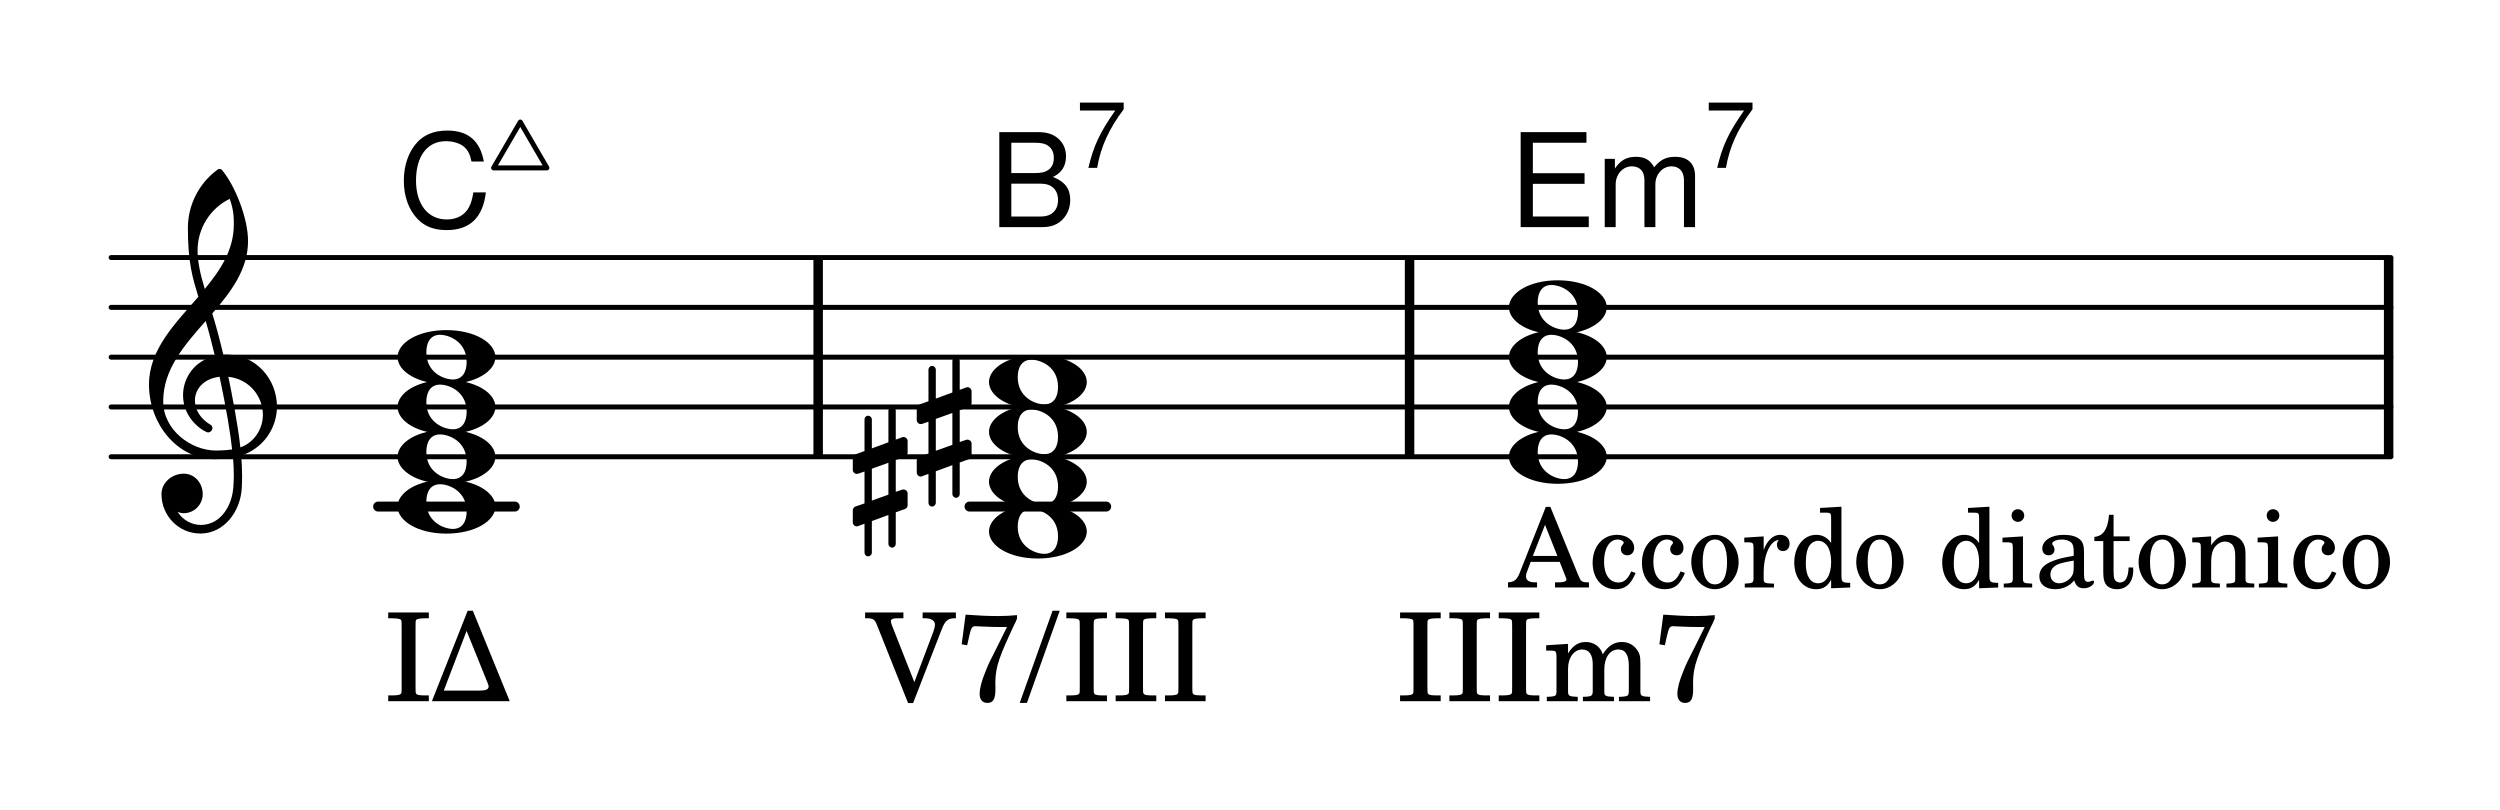
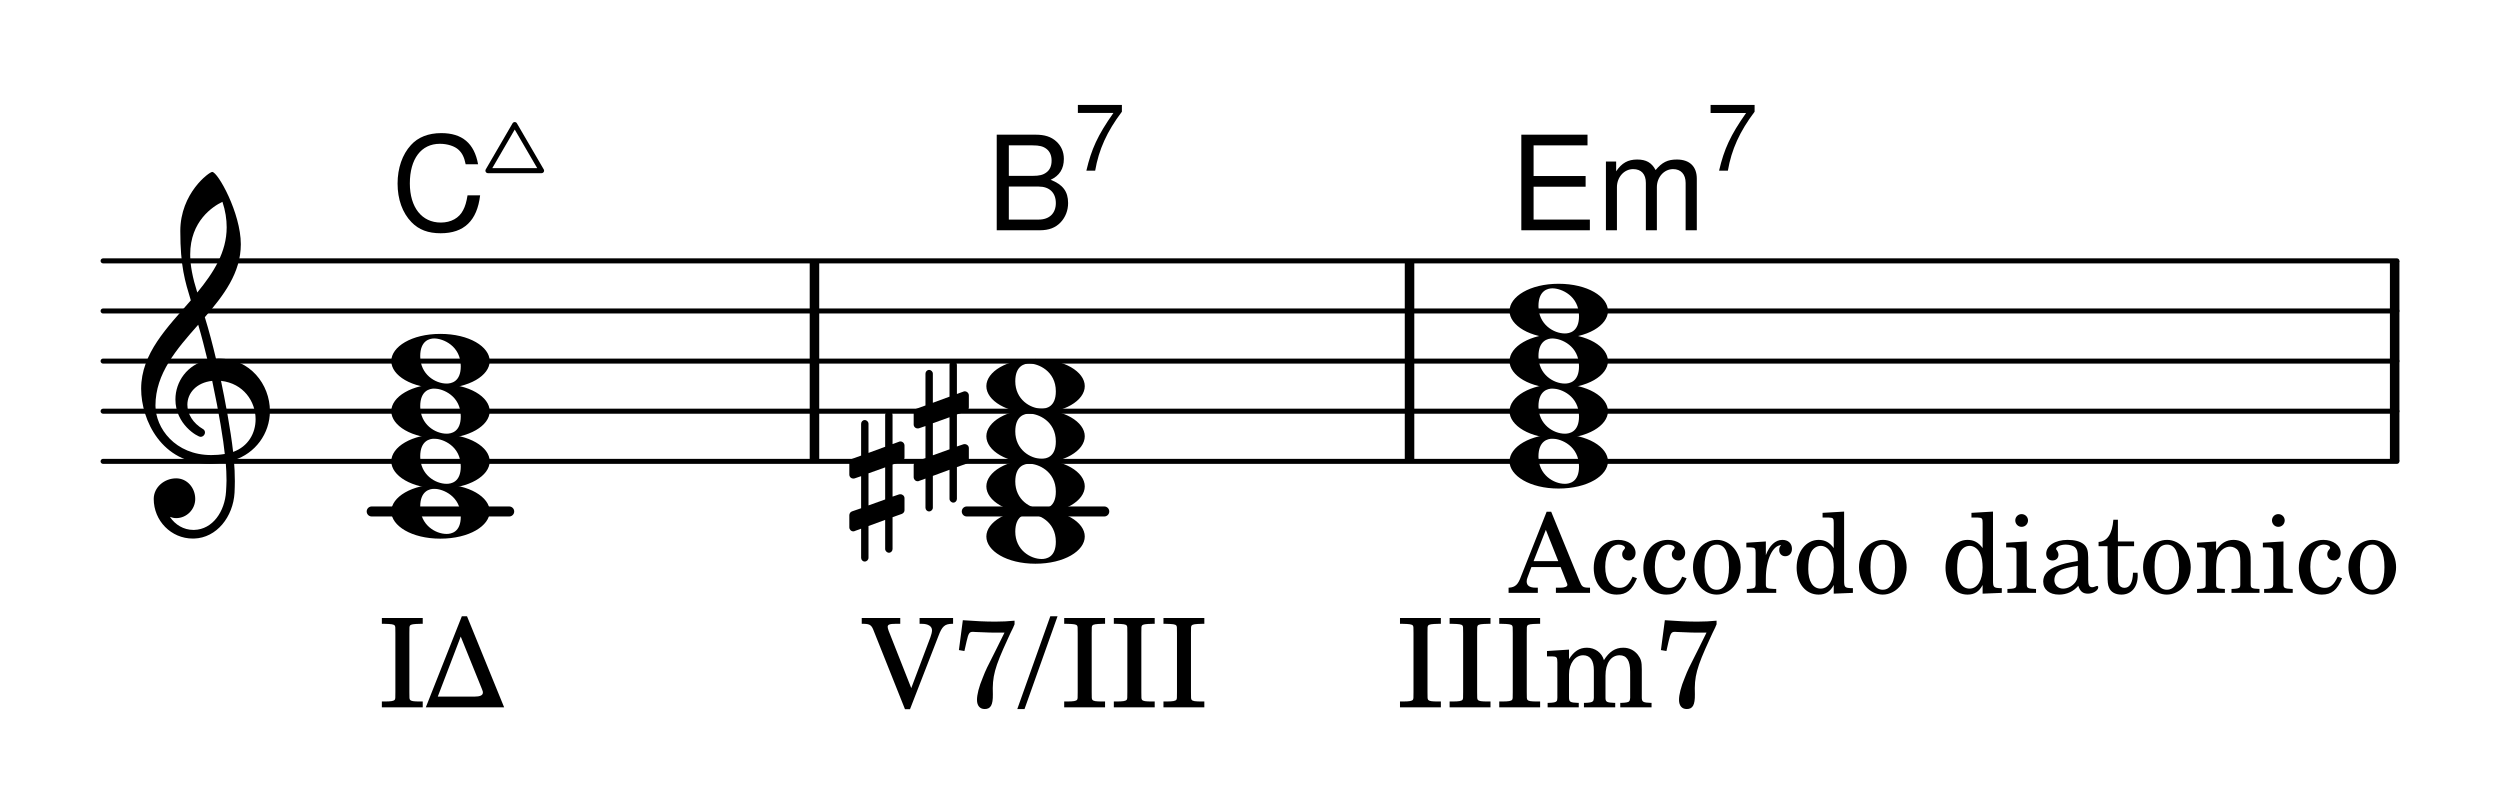
- <svg xmlns="http://www.w3.org/2000/svg" xmlns:xlink="http://www.w3.org/1999/xlink" width="250pt" height="81pt" viewBox="0 0 250 81">
+ <svg xmlns="http://www.w3.org/2000/svg" xmlns:xlink="http://www.w3.org/1999/xlink" width="248.461pt" height="80pt" viewBox="0 0 248.461 80">
  <defs>
    <g>
      <g id="glyph-0-0">
        <path d="M 8.625 -6.562 C 8.25 -8.641 7.047 -9.656 4.969 -9.656 C 3.688 -9.656 2.656 -9.25 1.953 -8.469 C 1.094 -7.531 0.625 -6.172 0.625 -4.641 C 0.625 -3.078 1.109 -1.734 2 -0.812 C 2.734 -0.047 3.672 0.297 4.906 0.297 C 7.234 0.297 8.531 -0.953 8.828 -3.469 L 7.578 -3.469 C 7.469 -2.812 7.344 -2.375 7.141 -2 C 6.75 -1.219 5.938 -0.766 4.922 -0.766 C 3.031 -0.766 1.844 -2.281 1.844 -4.656 C 1.844 -7.094 2.969 -8.594 4.828 -8.594 C 5.594 -8.594 6.312 -8.359 6.703 -7.984 C 7.047 -7.656 7.25 -7.266 7.391 -6.562 Z M 8.625 -6.562 " />
      </g>
      <g id="glyph-0-1">
        <path d="M 1.031 0 L 5.312 0 C 6.219 0 6.875 -0.25 7.391 -0.797 C 7.859 -1.297 8.125 -1.969 8.125 -2.703 C 8.125 -3.859 7.594 -4.547 6.391 -5.016 C 7.266 -5.422 7.703 -6.109 7.703 -7.094 C 7.703 -7.797 7.438 -8.391 6.953 -8.828 C 6.438 -9.297 5.797 -9.5 4.891 -9.5 L 1.031 -9.5 Z M 2.234 -5.406 L 2.234 -8.438 L 4.594 -8.438 C 5.266 -8.438 5.641 -8.344 5.969 -8.094 C 6.312 -7.828 6.484 -7.438 6.484 -6.922 C 6.484 -6.391 6.312 -6 5.969 -5.75 C 5.641 -5.5 5.266 -5.406 4.594 -5.406 Z M 2.234 -1.062 L 2.234 -4.344 L 5.203 -4.344 C 6.266 -4.344 6.906 -3.734 6.906 -2.703 C 6.906 -1.688 6.266 -1.062 5.203 -1.062 Z M 2.234 -1.062 " />
      </g>
      <g id="glyph-0-2">
        <path d="M 2.391 -4.328 L 7.562 -4.328 L 7.562 -5.391 L 2.391 -5.391 L 2.391 -8.438 L 7.75 -8.438 L 7.75 -9.5 L 1.172 -9.5 L 1.172 0 L 7.984 0 L 7.984 -1.062 L 2.391 -1.062 Z M 2.391 -4.328 " />
      </g>
      <g id="glyph-0-3">
        <path d="M 0.906 -6.828 L 0.906 0 L 2 0 L 2 -4.281 C 2 -5.281 2.719 -6.078 3.609 -6.078 C 4.422 -6.078 4.875 -5.578 4.875 -4.703 L 4.875 0 L 5.969 0 L 5.969 -4.281 C 5.969 -5.281 6.688 -6.078 7.578 -6.078 C 8.359 -6.078 8.828 -5.562 8.828 -4.703 L 8.828 0 L 9.938 0 L 9.938 -5.125 C 9.938 -6.344 9.219 -7.031 7.953 -7.031 C 7.031 -7.031 6.484 -6.75 5.844 -5.984 C 5.453 -6.719 4.906 -7.031 4.016 -7.031 C 3.094 -7.031 2.484 -6.688 1.922 -5.859 L 1.922 -6.828 Z M 0.906 -6.828 " />
      </g>
      <g id="glyph-1-0">
-         <path d="M 4.25 -2.234 C 5.141 -2.234 6.906 -1.547 6.906 0.484 C 6.906 1.547 6.438 2.234 5.531 2.234 C 4.641 2.234 2.875 1.547 2.875 -0.484 C 2.875 -1.547 3.344 -2.234 4.25 -2.234 Z M 4.875 -2.703 C 2.016 -2.703 0 -1.422 0 0 C 0 1.422 2.016 2.703 4.875 2.703 C 7.75 2.703 9.781 1.422 9.781 0 C 9.781 -1.422 7.75 -2.703 4.875 -2.703 Z M 4.875 -2.703 " />
+         <path d="M 6.906 0.516 C 6.906 2.078 5.938 2.234 5.5 2.234 C 4.375 2.234 2.875 1.328 2.875 -0.484 C 2.875 -2.047 3.812 -2.25 4.266 -2.25 C 5.141 -2.25 6.906 -1.516 6.906 0.516 Z M 4.875 -2.703 C 2.016 -2.703 0 -1.422 0 0 C 0 1.422 2.016 2.703 4.875 2.703 C 7.75 2.703 9.781 1.422 9.781 0 C 9.781 -1.422 7.75 -2.703 4.875 -2.703 Z M 4.875 -2.703 " />
      </g>
      <g id="glyph-1-1">
-         <path d="M 5.297 12.656 L 5.312 11.797 L 5.234 11.797 C 4.266 11.797 3.422 11.281 2.906 10.5 C 3.109 10.578 3.312 10.625 3.531 10.625 C 4.562 10.625 5.422 9.766 5.422 8.719 C 5.422 7.609 4.609 6.672 3.531 6.672 C 2.344 6.672 1.297 7.562 1.297 8.719 C 1.297 10.891 3.031 12.656 5.172 12.656 Z M 9.188 4.047 C 8.938 1.812 8.359 -1.234 7.984 -3.016 C 10.125 -2.781 11.438 -1.016 11.438 0.781 C 11.438 2.25 10.531 3.562 9.188 4.047 Z M 1.469 -0.562 C 1.469 -3.75 3.578 -6.172 5.719 -8.594 C 6.062 -7.438 6.359 -6.25 6.641 -5.094 C 4.609 -4.641 3.453 -2.922 3.453 -1.172 C 3.453 1.312 5.656 2.547 5.953 2.547 C 6.203 2.547 6.391 2.328 6.391 2.109 C 6.391 2.016 6.359 1.906 6.25 1.812 C 5.141 1.172 4.641 0.234 4.641 -0.641 C 4.641 -1.797 5.531 -2.844 7.109 -3.016 C 7.797 0.203 8.234 2.969 8.359 4.25 C 7.672 4.359 6.75 4.359 6.734 4.359 C 4.281 4.359 1.469 2.328 1.469 -0.562 Z M 4.984 -11.016 C 2.656 -8.328 0.047 -5.75 0.047 -2.234 C 0.047 1.641 2.828 5.219 6.672 5.219 C 7.562 5.219 8.344 5.078 8.453 5.062 C 8.5 5.672 8.531 6.281 8.531 6.891 C 8.531 7.25 8.5 7.625 8.484 7.984 C 8.359 9.953 7.172 11.75 5.312 11.797 L 5.297 12.656 C 7.562 12.594 9.188 10.484 9.328 8.109 C 9.344 7.734 9.359 7.328 9.359 6.953 C 9.359 6.25 9.328 5.562 9.266 4.859 C 11.375 4.188 12.844 2.219 12.844 -0.047 C 12.844 -2.688 10.844 -5.234 7.75 -5.234 C 7.625 -5.234 7.531 -5.219 7.484 -5.219 C 7.156 -6.594 6.797 -7.984 6.375 -9.344 C 8.25 -11.516 9.953 -13.75 9.953 -16.594 C 9.953 -18.844 8.672 -22.141 7.312 -23.734 C 7.188 -23.828 7.031 -23.828 6.906 -23.734 C 5.047 -22.375 3.938 -20.203 3.938 -17.906 C 3.938 -14.406 4.406 -12.922 4.984 -11.016 Z M 8.531 -18.25 C 8.531 -15.734 7.219 -13.719 5.625 -11.797 C 5.141 -13.375 4.906 -14.625 4.906 -15.656 C 4.906 -17.844 6.156 -19.859 8.125 -20.812 C 8.547 -19.562 8.531 -18.922 8.531 -18.25 Z M 8.531 -18.25 " />
+         <path d="M 5.297 12.656 L 5.312 11.797 L 5.234 11.797 C 4.266 11.797 3.422 11.281 2.906 10.5 C 3.109 10.578 3.312 10.625 3.531 10.625 C 4.562 10.625 5.422 9.766 5.422 8.719 C 5.422 7.609 4.609 6.672 3.531 6.672 C 2.344 6.672 1.297 7.562 1.297 8.719 C 1.297 10.891 3.031 12.656 5.172 12.656 Z M 7.984 -3.016 C 10.219 -2.766 11.422 -0.969 11.422 0.797 C 11.422 2.172 10.703 3.5 9.188 4.047 C 8.938 1.812 8.359 -1.234 7.984 -3.016 Z M 1.469 -0.562 C 1.469 -3.75 3.578 -6.172 5.719 -8.594 C 6.062 -7.438 6.359 -6.25 6.641 -5.094 C 4.609 -4.641 3.453 -2.922 3.453 -1.172 C 3.453 1.312 5.656 2.547 5.953 2.547 C 6.203 2.547 6.391 2.328 6.391 2.109 C 6.391 2.016 6.359 1.906 6.25 1.812 C 5.141 1.172 4.641 0.234 4.641 -0.641 C 4.641 -1.797 5.531 -2.844 7.109 -3.016 C 7.797 0.203 8.234 2.969 8.359 4.25 C 7.891 4.328 7.438 4.359 7.016 4.359 C 3.422 4.359 1.469 1.672 1.469 -0.562 Z M 7.109 -23.781 C 6.812 -23.781 3.938 -21.672 3.938 -17.906 C 3.938 -14.406 4.406 -12.922 4.984 -11.016 C 2.656 -8.328 0.047 -5.75 0.047 -2.234 C 0.047 0.891 2.094 5.219 6.859 5.219 C 7.344 5.219 7.891 5.156 8.453 5.062 C 8.5 5.672 8.531 6.281 8.531 6.891 C 8.531 7.25 8.5 7.625 8.484 7.984 C 8.359 9.953 7.172 11.75 5.312 11.797 L 5.297 12.656 C 7.562 12.594 9.188 10.484 9.328 8.109 C 9.344 7.734 9.359 7.328 9.359 6.953 C 9.359 6.25 9.328 5.562 9.266 4.859 C 11.375 4.203 12.844 2.234 12.844 -0.016 C 12.844 -2.672 10.859 -5.234 7.766 -5.234 C 7.688 -5.234 7.594 -5.219 7.484 -5.219 C 7.156 -6.594 6.797 -7.984 6.375 -9.344 C 8.25 -11.516 9.953 -13.75 9.953 -16.594 C 9.953 -19.688 7.672 -23.781 7.109 -23.781 Z M 4.922 -15.578 C 4.922 -18.891 7.156 -20.344 8.125 -20.812 C 8.422 -19.922 8.547 -19.078 8.547 -18.281 C 8.547 -15.812 7.25 -13.781 5.625 -11.797 C 5.156 -13.281 4.922 -14.484 4.922 -15.578 Z M 4.922 -15.578 " />
      </g>
      <g id="glyph-1-2">
        <path d="M 0 -2.375 L 0 -1.172 C 0 -0.953 0.172 -0.781 0.391 -0.781 C 0.438 -0.781 0.5 -0.781 0.531 -0.797 L 1.172 -1.016 L 1.172 2.172 L 0.266 2.484 C 0.094 2.547 0 2.703 0 2.875 L 0 4.062 C 0 4.281 0.172 4.469 0.391 4.469 C 0.438 4.469 0.5 4.469 0.531 4.438 L 1.172 4.203 L 1.172 7.094 C 1.172 7.297 1.328 7.469 1.531 7.469 C 1.734 7.469 1.906 7.297 1.906 7.094 L 1.906 3.938 L 3.562 3.328 L 3.562 6.219 C 3.562 6.422 3.75 6.594 3.938 6.594 C 4.141 6.594 4.297 6.422 4.297 6.219 L 4.297 3.062 L 5.219 2.734 C 5.375 2.672 5.484 2.531 5.484 2.375 L 5.484 1.172 C 5.484 0.953 5.297 0.781 5.078 0.781 C 5.047 0.781 4.984 0.781 4.938 0.797 L 4.297 1.016 L 4.297 -2.172 L 5.219 -2.484 C 5.375 -2.547 5.484 -2.703 5.484 -2.875 L 5.484 -4.062 C 5.484 -4.281 5.297 -4.469 5.078 -4.469 C 5.047 -4.469 4.984 -4.469 4.938 -4.438 L 4.297 -4.203 L 4.297 -7.094 C 4.297 -7.297 4.141 -7.469 3.938 -7.469 C 3.75 -7.469 3.562 -7.297 3.562 -7.094 L 3.562 -3.938 L 1.906 -3.328 L 1.906 -6.219 C 1.906 -6.422 1.734 -6.594 1.531 -6.594 C 1.328 -6.594 1.172 -6.422 1.172 -6.219 L 1.172 -3.062 L 0.266 -2.734 C 0.094 -2.672 0 -2.531 0 -2.375 Z M 3.562 -1.891 L 3.562 1.297 L 1.906 1.891 L 1.906 -1.297 Z M 3.562 -1.891 " />
      </g>
      <g id="glyph-2-0">
        <path d="M -0.094 0 L 7.688 0 L 4 -9.047 L 3.484 -9.047 Z M 1.094 -1.062 L 3.375 -7.031 L 5.484 -1.812 C 5.578 -1.594 5.578 -1.531 5.578 -1.469 C 5.578 -1.188 5.297 -1.062 4.719 -1.062 Z M 1.094 -1.062 " />
      </g>
      <g id="glyph-2-1">
        <path d="M 0.469 -8.297 L 0.719 -8.297 C 1.422 -8.281 1.641 -8.25 1.75 -8.125 C 1.812 -8.016 1.812 -7.984 1.812 -7.359 L 1.812 -1.516 C 1.812 -0.891 1.812 -0.859 1.75 -0.75 C 1.641 -0.625 1.422 -0.578 0.719 -0.578 L 0.469 -0.578 L 0.469 0 L 4.531 0 L 4.531 -0.578 L 4.297 -0.578 C 3.609 -0.578 3.375 -0.609 3.266 -0.75 C 3.203 -0.859 3.203 -0.891 3.203 -1.516 L 3.203 -7.359 C 3.203 -8 3.203 -8.016 3.266 -8.125 C 3.375 -8.25 3.594 -8.281 4.297 -8.297 L 4.531 -8.297 L 4.531 -8.875 L 0.469 -8.875 Z M 0.469 -8.297 " />
      </g>
      <g id="glyph-2-2">
        <path d="M 4.828 -1.906 L 2.578 -7.609 C 2.516 -7.766 2.484 -7.938 2.484 -8 C 2.484 -8.219 2.688 -8.297 3.25 -8.297 L 3.734 -8.297 L 3.734 -8.875 L -0.094 -8.875 L -0.094 -8.297 L 0.141 -8.297 C 0.719 -8.281 0.891 -8.156 1.094 -7.609 L 4.203 0.188 L 4.703 0.188 L 7.531 -7.094 C 7.891 -8.047 8.156 -8.281 8.859 -8.297 L 8.984 -8.297 L 8.984 -8.875 L 5.656 -8.875 L 5.656 -8.297 L 5.891 -8.297 C 6.516 -8.297 6.891 -8.047 6.891 -7.656 C 6.891 -7.484 6.828 -7.219 6.734 -6.969 Z M 4.828 -1.906 " />
      </g>
      <g id="glyph-2-3">
        <path d="M 0.719 -5.688 L 1.266 -5.594 L 1.484 -6.562 C 1.672 -7.375 1.766 -7.5 2.109 -7.5 C 2.172 -7.5 2.281 -7.5 2.391 -7.484 C 3.891 -7.422 3.891 -7.422 4.469 -7.422 C 4.625 -7.422 4.906 -7.422 5.25 -7.422 L 4.422 -5.75 C 3.5 -3.938 3.391 -3.719 3.094 -2.953 C 2.703 -2.031 2.516 -1.25 2.516 -0.734 C 2.516 -0.172 2.797 0.172 3.281 0.172 C 3.875 0.172 4.109 -0.219 4.094 -1.297 C 4.031 -3.062 4.25 -3.922 5.578 -6.797 C 5.75 -7.188 5.938 -7.578 6.125 -7.953 C 6.141 -7.984 6.172 -8.094 6.25 -8.25 L 6.25 -8.609 C 5.516 -8.547 5.109 -8.516 4.359 -8.516 C 3.281 -8.516 2.438 -8.562 1.109 -8.656 Z M 0.719 -5.688 " />
      </g>
      <g id="glyph-2-4">
        <path d="M 3 -9.047 L -0.281 0.172 L 0.438 0.172 L 3.719 -9.047 Z M 3 -9.047 " />
      </g>
      <g id="glyph-2-5">
        <path d="M 2.469 -5.734 L 0.281 -5.594 L 0.281 -5.062 L 0.781 -5.062 C 1.25 -5.047 1.312 -4.984 1.312 -4.453 L 1.312 -0.938 C 1.297 -0.75 1.297 -0.672 1.234 -0.609 C 1.156 -0.5 0.922 -0.453 0.391 -0.438 L 0.344 -0.438 L 0.344 0 L 3.438 0 L 3.438 -0.438 L 3.391 -0.438 C 2.578 -0.469 2.469 -0.531 2.469 -0.984 L 2.469 -3.266 C 2.469 -4.359 3.078 -5.172 3.875 -5.172 C 4.578 -5.172 4.938 -4.656 4.938 -3.672 L 4.938 -0.922 C 4.922 -0.766 4.906 -0.672 4.844 -0.609 C 4.766 -0.5 4.531 -0.453 4 -0.438 L 3.953 -0.438 L 3.953 0 L 7.062 0 L 7.062 -0.438 L 7.016 -0.438 C 6.203 -0.469 6.094 -0.531 6.094 -0.969 L 6.094 -3.141 C 6.094 -4.375 6.641 -5.172 7.5 -5.172 C 8.203 -5.172 8.547 -4.641 8.547 -3.531 L 8.547 -0.938 C 8.531 -0.766 8.516 -0.672 8.453 -0.609 C 8.391 -0.5 8.141 -0.453 7.609 -0.438 L 7.562 -0.438 L 7.562 0 L 10.672 0 L 10.672 -0.438 L 10.625 -0.438 C 9.812 -0.469 9.703 -0.531 9.703 -0.984 L 9.703 -3.781 C 9.703 -4.531 9.625 -4.797 9.312 -5.219 C 8.953 -5.672 8.453 -5.922 7.859 -5.922 C 7.062 -5.922 6.469 -5.531 5.938 -4.688 C 5.734 -5.422 5.062 -5.922 4.25 -5.922 C 3.5 -5.922 2.953 -5.562 2.469 -4.781 Z M 2.469 -5.734 " />
      </g>
      <g id="glyph-3-0">
        <path d="M 4.797 -6.531 L 0.422 -6.531 L 0.422 -5.734 L 3.953 -5.734 C 2.391 -3.516 1.766 -2.141 1.266 0 L 2.141 0 C 2.5 -2.094 3.312 -3.891 4.797 -5.859 Z M 4.797 -6.531 " />
      </g>
      <g id="glyph-4-0">
        <path d="M 4.141 -8.062 L 3.688 -8.062 L 1.156 -1.672 C 0.859 -0.828 0.578 -0.562 -0.047 -0.516 L -0.094 -0.516 L -0.094 0 L 2.812 0 L 2.812 -0.516 L 2.594 -0.516 C 2 -0.516 1.703 -0.719 1.703 -1.141 C 1.703 -1.281 1.734 -1.406 1.812 -1.594 L 2.172 -2.562 L 5.078 -2.562 L 5.656 -1.094 C 5.734 -0.922 5.75 -0.859 5.75 -0.797 C 5.75 -0.625 5.484 -0.516 5.078 -0.516 L 4.609 -0.516 L 4.609 0 L 8 0 L 8 -0.516 L 7.859 -0.516 C 7.281 -0.531 7.188 -0.594 6.938 -1.219 Z M 3.609 -6.266 L 4.844 -3.156 L 2.391 -3.156 Z M 3.609 -6.266 " />
      </g>
      <g id="glyph-4-1">
        <path d="M 4.234 -1.609 C 3.891 -0.828 3.516 -0.5 2.953 -0.5 C 2.062 -0.5 1.516 -1.297 1.516 -2.578 C 1.516 -3.922 2.062 -4.797 2.875 -4.797 C 3.203 -4.797 3.484 -4.641 3.484 -4.469 C 3.484 -4.438 3.469 -4.406 3.422 -4.344 C 3.234 -4.125 3.203 -4.016 3.203 -3.828 C 3.203 -3.469 3.469 -3.219 3.859 -3.219 C 4.25 -3.219 4.531 -3.531 4.531 -3.969 C 4.531 -4.703 3.797 -5.266 2.812 -5.266 C 1.391 -5.266 0.375 -4.109 0.375 -2.469 C 0.375 -0.906 1.297 0.172 2.656 0.172 C 3.641 0.172 4.188 -0.281 4.672 -1.453 Z M 4.234 -1.609 " />
      </g>
      <g id="glyph-4-2">
        <path d="M 2.766 -5.266 C 1.406 -5.266 0.375 -4.078 0.375 -2.547 C 0.375 -1.047 1.422 0.172 2.734 0.172 C 4.047 0.172 5.109 -1.047 5.109 -2.547 C 5.109 -4.047 4.047 -5.266 2.766 -5.266 Z M 2.766 -4.797 C 3.531 -4.797 3.953 -4 3.953 -2.547 C 3.953 -1.094 3.531 -0.312 2.734 -0.312 C 1.953 -0.312 1.516 -1.094 1.516 -2.547 C 1.516 -4.031 1.938 -4.797 2.766 -4.797 Z M 2.766 -4.797 " />
      </g>
      <g id="glyph-4-3">
        <path d="M 2.172 -5.109 L 0.234 -4.984 L 0.234 -4.516 L 0.672 -4.516 C 1.094 -4.5 1.156 -4.438 1.156 -3.969 L 1.156 -0.828 C 1.141 -0.672 1.125 -0.609 1.078 -0.547 C 1 -0.453 0.781 -0.406 0.312 -0.391 L 0.281 -0.391 L 0.281 0 L 3.203 0 L 3.203 -0.391 L 3 -0.391 C 2.266 -0.422 2.172 -0.469 2.172 -0.859 L 2.172 -1.453 C 2.172 -3.297 2.844 -4.703 3.688 -4.75 C 3.531 -4.562 3.5 -4.453 3.5 -4.25 C 3.5 -3.906 3.75 -3.641 4.094 -3.641 C 4.5 -3.641 4.766 -3.938 4.766 -4.375 C 4.766 -4.922 4.391 -5.266 3.812 -5.266 C 3.125 -5.266 2.531 -4.719 2.172 -3.75 Z M 2.172 -5.109 " />
      </g>
      <g id="glyph-4-4">
        <path d="M 4.156 0.078 L 6.062 0 L 6.062 -0.469 L 5.875 -0.469 C 5.25 -0.5 5.188 -0.562 5.188 -1.266 L 5.188 -8.078 L 3.047 -7.953 L 3.047 -7.484 L 3.688 -7.484 C 4.109 -7.469 4.156 -7.406 4.156 -6.938 L 4.156 -4.453 C 3.75 -5.016 3.281 -5.266 2.656 -5.266 C 1.406 -5.266 0.469 -4.078 0.469 -2.5 C 0.469 -0.938 1.375 0.172 2.656 0.172 C 3.344 0.172 3.812 -0.125 4.156 -0.781 Z M 2.875 -4.672 C 3.312 -4.672 3.75 -4.344 3.938 -3.844 C 4.078 -3.516 4.156 -3.062 4.156 -2.531 C 4.156 -1.25 3.641 -0.422 2.859 -0.422 C 2.078 -0.422 1.625 -1.156 1.625 -2.359 C 1.625 -3.016 1.688 -3.516 1.828 -3.875 C 2.016 -4.375 2.422 -4.672 2.875 -4.672 Z M 2.875 -4.672 " />
      </g>
      <g id="glyph-4-5">
</g>
      <g id="glyph-4-6">
        <path d="M 2.25 -5.109 L 0.203 -4.984 L 0.203 -4.516 L 0.75 -4.516 C 1.172 -4.5 1.234 -4.438 1.234 -3.969 L 1.234 -0.828 C 1.219 -0.672 1.203 -0.609 1.156 -0.547 C 1.078 -0.453 0.875 -0.406 0.406 -0.391 L 0.328 -0.391 L 0.328 0 L 3.172 0 L 3.172 -0.391 L 3.094 -0.391 C 2.359 -0.422 2.25 -0.469 2.25 -0.859 Z M 1.734 -7.828 C 1.391 -7.828 1.109 -7.547 1.109 -7.203 C 1.109 -6.844 1.391 -6.562 1.734 -6.562 C 2.094 -6.562 2.375 -6.844 2.375 -7.203 C 2.375 -7.547 2.094 -7.828 1.734 -7.828 Z M 1.734 -7.828 " />
      </g>
      <g id="glyph-4-7">
        <path d="M 4.953 -3.531 C 4.953 -4.219 4.828 -4.562 4.516 -4.828 C 4.156 -5.125 3.609 -5.266 2.906 -5.266 C 1.672 -5.266 0.781 -4.688 0.781 -3.891 C 0.781 -3.484 1.031 -3.219 1.406 -3.219 C 1.766 -3.219 2 -3.453 2 -3.781 C 2 -3.922 1.953 -4.078 1.844 -4.234 C 1.781 -4.297 1.766 -4.328 1.766 -4.375 C 1.766 -4.594 2.203 -4.797 2.734 -4.797 C 3.078 -4.797 3.469 -4.688 3.641 -4.531 C 3.844 -4.344 3.922 -4.078 3.922 -3.594 L 3.922 -3.172 C 2.781 -2.969 2.422 -2.875 1.891 -2.672 C 0.938 -2.328 0.484 -1.812 0.484 -1.125 C 0.484 -0.328 1.094 0.172 2.062 0.172 C 2.828 0.172 3.5 -0.141 3.969 -0.703 C 4.156 -0.141 4.422 0.078 4.938 0.078 C 5.438 0.078 5.953 -0.234 5.953 -0.562 C 5.953 -0.641 5.906 -0.688 5.844 -0.688 C 5.797 -0.688 5.75 -0.672 5.672 -0.641 C 5.516 -0.578 5.453 -0.562 5.359 -0.562 C 5.062 -0.562 4.953 -0.766 4.953 -1.328 Z M 3.922 -2.188 C 3.922 -1.531 3.891 -1.375 3.703 -1.094 C 3.422 -0.688 2.938 -0.422 2.453 -0.422 C 1.953 -0.422 1.594 -0.781 1.594 -1.266 C 1.594 -1.734 1.812 -2.062 2.297 -2.297 C 2.641 -2.438 3.062 -2.547 3.922 -2.688 Z M 3.922 -2.188 " />
      </g>
      <g id="glyph-4-8">
        <path d="M 2.125 -5.109 L 2.125 -7.266 L 1.672 -7.266 C 1.562 -5.844 1.078 -5.125 0.203 -5.062 L 0.203 -4.641 L 1.094 -4.641 L 1.094 -1.844 C 1.094 -1.078 1.125 -0.797 1.234 -0.547 C 1.406 -0.094 1.844 0.172 2.469 0.172 C 3.469 0.172 4.094 -0.578 4.094 -1.734 C 4.094 -1.812 4.094 -1.891 4.078 -2 L 3.625 -2 C 3.594 -1 3.312 -0.5 2.766 -0.5 C 2.516 -0.5 2.297 -0.641 2.219 -0.828 C 2.156 -0.969 2.125 -1.25 2.125 -1.641 L 2.125 -4.641 L 3.734 -4.641 L 3.734 -5.109 Z M 2.125 -5.109 " />
      </g>
      <g id="glyph-4-9">
        <path d="M 2.188 -5.109 L 0.297 -4.984 L 0.297 -4.516 L 0.688 -4.516 C 1.109 -4.5 1.156 -4.438 1.156 -3.969 L 1.156 -0.828 C 1.156 -0.672 1.141 -0.609 1.094 -0.547 C 1.016 -0.453 0.812 -0.406 0.344 -0.391 L 0.297 -0.391 L 0.297 0 L 3.062 0 L 3.062 -0.391 L 3.016 -0.391 C 2.297 -0.422 2.188 -0.469 2.188 -0.859 L 2.188 -2.484 C 2.188 -3.016 2.266 -3.516 2.391 -3.766 C 2.625 -4.266 3.109 -4.594 3.578 -4.594 C 3.859 -4.594 4.188 -4.453 4.359 -4.219 C 4.531 -3.969 4.594 -3.641 4.594 -3.125 L 4.594 -0.828 C 4.594 -0.672 4.578 -0.609 4.531 -0.547 C 4.453 -0.453 4.234 -0.406 3.766 -0.391 L 3.719 -0.391 L 3.719 0 L 6.5 0 L 6.5 -0.391 L 6.453 -0.391 C 5.734 -0.422 5.625 -0.469 5.625 -0.859 L 5.625 -3.062 C 5.625 -3.859 5.594 -4.047 5.406 -4.422 C 5.125 -4.953 4.578 -5.266 3.922 -5.266 C 3.203 -5.266 2.672 -4.938 2.188 -4.219 Z M 2.188 -5.109 " />
      </g>
    </g>
  </defs>
-   <path fill="none" stroke-width="9.465" stroke-linecap="butt" stroke-linejoin="miter" stroke="rgb(0%, 0%, 0%)" stroke-opacity="1" stroke-miterlimit="10" d="M 1418.164 7873.242 L 1418.164 8072.461 " transform="matrix(0.1, 0, 0, -0.1, -60, 833)" />
-   <path fill="none" stroke-width="9.963" stroke-linecap="round" stroke-linejoin="miter" stroke="rgb(0%, 0%, 0%)" stroke-opacity="1" stroke-miterlimit="10" d="M 1569.531 7823.438 L 1706.172 7823.438 " transform="matrix(0.1, 0, 0, -0.1, -60, 833)" />
-   <path fill="none" stroke-width="9.963" stroke-linecap="round" stroke-linejoin="miter" stroke="rgb(0%, 0%, 0%)" stroke-opacity="1" stroke-miterlimit="10" d="M 978.125 7823.438 L 1114.766 7823.438 " transform="matrix(0.1, 0, 0, -0.1, -60, 833)" />
-   <path fill="none" stroke-width="4.981" stroke-linecap="round" stroke-linejoin="miter" stroke="rgb(0%, 0%, 0%)" stroke-opacity="1" stroke-miterlimit="10" d="M 711.133 7873.242 L 2990.859 7873.242 " transform="matrix(0.1, 0, 0, -0.1, -60, 833)" />
-   <path fill="none" stroke-width="4.981" stroke-linecap="round" stroke-linejoin="miter" stroke="rgb(0%, 0%, 0%)" stroke-opacity="1" stroke-miterlimit="10" d="M 711.133 7923.047 L 2990.859 7923.047 " transform="matrix(0.1, 0, 0, -0.1, -60, 833)" />
-   <path fill="none" stroke-width="4.981" stroke-linecap="round" stroke-linejoin="miter" stroke="rgb(0%, 0%, 0%)" stroke-opacity="1" stroke-miterlimit="10" d="M 711.133 7972.852 L 2990.859 7972.852 " transform="matrix(0.1, 0, 0, -0.1, -60, 833)" />
-   <path fill="none" stroke-width="4.981" stroke-linecap="round" stroke-linejoin="miter" stroke="rgb(0%, 0%, 0%)" stroke-opacity="1" stroke-miterlimit="10" d="M 711.133 8022.656 L 2990.859 8022.656 " transform="matrix(0.1, 0, 0, -0.1, -60, 833)" />
-   <path fill="none" stroke-width="4.981" stroke-linecap="round" stroke-linejoin="miter" stroke="rgb(0%, 0%, 0%)" stroke-opacity="1" stroke-miterlimit="10" d="M 711.133 8072.461 L 2990.859 8072.461 " transform="matrix(0.1, 0, 0, -0.1, -60, 833)" />
-   <path fill="none" stroke-width="9.465" stroke-linecap="butt" stroke-linejoin="miter" stroke="rgb(0%, 0%, 0%)" stroke-opacity="1" stroke-miterlimit="10" d="M 2988.633 7873.242 L 2988.633 8072.461 " transform="matrix(0.1, 0, 0, -0.1, -60, 833)" />
-   <path fill="none" stroke-width="9.465" stroke-linecap="butt" stroke-linejoin="miter" stroke="rgb(0%, 0%, 0%)" stroke-opacity="1" stroke-miterlimit="10" d="M 2009.57 7873.242 L 2009.57 8072.461 " transform="matrix(0.1, 0, 0, -0.1, -60, 833)" />
-   <g fill="rgb(0%, 0%, 0%)" fill-opacity="1">
-     <use xlink:href="#glyph-0-0" x="39.758" y="22.712" />
-   </g>
-   <path fill="none" stroke-width="4.981" stroke-linecap="butt" stroke-linejoin="round" stroke="rgb(0%, 0%, 0%)" stroke-opacity="1" stroke-miterlimit="10" d="M 1093.594 8162.109 L 1146.914 8162.109 L 1120.273 8207.969 Z M 1093.594 8162.109 " transform="matrix(0.1, 0, 0, -0.1, -60, 833)" />
-   <g fill="rgb(0%, 0%, 0%)" fill-opacity="1">
-     <use xlink:href="#glyph-1-0" x="39.758" y="50.658" />
-   </g>
-   <g fill="rgb(0%, 0%, 0%)" fill-opacity="1">
-     <use xlink:href="#glyph-1-0" x="39.758" y="45.677" />
-   </g>
-   <g fill="rgb(0%, 0%, 0%)" fill-opacity="1">
-     <use xlink:href="#glyph-1-0" x="39.758" y="40.695" />
-   </g>
-   <g fill="rgb(0%, 0%, 0%)" fill-opacity="1">
-     <use xlink:href="#glyph-1-0" x="39.758" y="35.714" />
-   </g>
-   <g fill="rgb(0%, 0%, 0%)" fill-opacity="1">
-     <use xlink:href="#glyph-1-1" x="14.851" y="40.695" />
-   </g>
-   <g fill="rgb(0%, 0%, 0%)" fill-opacity="1">
-     <use xlink:href="#glyph-2-0" x="43.284" y="70.121" />
-   </g>
-   <g fill="rgb(0%, 0%, 0%)" fill-opacity="1">
-     <use xlink:href="#glyph-2-1" x="38.352" y="70.121" />
-   </g>
-   <g fill="rgb(0%, 0%, 0%)" fill-opacity="1">
-     <use xlink:href="#glyph-0-1" x="98.898" y="22.712" />
-   </g>
-   <g fill="rgb(0%, 0%, 0%)" fill-opacity="1">
-     <use xlink:href="#glyph-3-0" x="107.572" y="16.788" />
-   </g>
-   <g fill="rgb(0%, 0%, 0%)" fill-opacity="1">
-     <use xlink:href="#glyph-1-0" x="98.898" y="53.149" />
-   </g>
-   <g fill="rgb(0%, 0%, 0%)" fill-opacity="1">
-     <use xlink:href="#glyph-1-0" x="98.898" y="48.167" />
-   </g>
-   <g fill="rgb(0%, 0%, 0%)" fill-opacity="1">
-     <use xlink:href="#glyph-1-0" x="98.898" y="43.186" />
-   </g>
-   <g fill="rgb(0%, 0%, 0%)" fill-opacity="1">
-     <use xlink:href="#glyph-1-0" x="98.898" y="38.204" />
-   </g>
-   <g fill="rgb(0%, 0%, 0%)" fill-opacity="1">
-     <use xlink:href="#glyph-2-2" x="86.606" y="70.121" />
-   </g>
-   <g fill="rgb(0%, 0%, 0%)" fill-opacity="1">
-     <use xlink:href="#glyph-2-3" x="95.45" y="70.121" />
-   </g>
-   <g fill="rgb(0%, 0%, 0%)" fill-opacity="1">
-     <use xlink:href="#glyph-2-4" x="102.254" y="70.121" />
-   </g>
-   <g fill="rgb(0%, 0%, 0%)" fill-opacity="1">
-     <use xlink:href="#glyph-2-1" x="106.165" y="70.121" />
-   </g>
-   <g fill="rgb(0%, 0%, 0%)" fill-opacity="1">
-     <use xlink:href="#glyph-2-1" x="111.098" y="70.121" />
-   </g>
-   <g fill="rgb(0%, 0%, 0%)" fill-opacity="1">
-     <use xlink:href="#glyph-2-1" x="116.03" y="70.121" />
-   </g>
-   <g fill="rgb(0%, 0%, 0%)" fill-opacity="1">
-     <use xlink:href="#glyph-1-2" x="85.279" y="48.167" />
-   </g>
-   <g fill="rgb(0%, 0%, 0%)" fill-opacity="1">
-     <use xlink:href="#glyph-1-2" x="91.675" y="43.186" />
-   </g>
-   <g fill="rgb(0%, 0%, 0%)" fill-opacity="1">
-     <use xlink:href="#glyph-0-2" x="150.894" y="22.712" />
-   </g>
-   <g fill="rgb(0%, 0%, 0%)" fill-opacity="1">
-     <use xlink:href="#glyph-0-3" x="159.568" y="22.712" />
-   </g>
-   <g fill="rgb(0%, 0%, 0%)" fill-opacity="1">
-     <use xlink:href="#glyph-3-0" x="170.453" y="16.788" />
-   </g>
-   <g fill="rgb(0%, 0%, 0%)" fill-opacity="1">
-     <use xlink:href="#glyph-1-0" x="150.894" y="45.677" />
-   </g>
-   <g fill="rgb(0%, 0%, 0%)" fill-opacity="1">
-     <use xlink:href="#glyph-1-0" x="150.894" y="40.695" />
-   </g>
-   <g fill="rgb(0%, 0%, 0%)" fill-opacity="1">
-     <use xlink:href="#glyph-1-0" x="150.894" y="35.714" />
-   </g>
-   <g fill="rgb(0%, 0%, 0%)" fill-opacity="1">
-     <use xlink:href="#glyph-1-0" x="150.894" y="30.733" />
-   </g>
-   <g fill="rgb(0%, 0%, 0%)" fill-opacity="1">
-     <use xlink:href="#glyph-4-0" x="150.894" y="58.749" />
-   </g>
-   <g fill="rgb(0%, 0%, 0%)" fill-opacity="1">
-     <use xlink:href="#glyph-4-1" x="158.888" y="58.749" />
-   </g>
-   <g fill="rgb(0%, 0%, 0%)" fill-opacity="1">
-     <use xlink:href="#glyph-4-1" x="163.82" y="58.749" />
-   </g>
-   <g fill="rgb(0%, 0%, 0%)" fill-opacity="1">
-     <use xlink:href="#glyph-4-2" x="168.753" y="58.749" />
-   </g>
-   <g fill="rgb(0%, 0%, 0%)" fill-opacity="1">
-     <use xlink:href="#glyph-4-3" x="174.195" y="58.749" />
-   </g>
-   <g fill="rgb(0%, 0%, 0%)" fill-opacity="1">
-     <use xlink:href="#glyph-4-4" x="178.957" y="58.749" />
-   </g>
-   <g fill="rgb(0%, 0%, 0%)" fill-opacity="1">
-     <use xlink:href="#glyph-4-2" x="185.25" y="58.749" />
-   </g>
-   <g fill="rgb(0%, 0%, 0%)" fill-opacity="1">
-     <use xlink:href="#glyph-4-5" x="190.693" y="58.749" />
-   </g>
-   <g fill="rgb(0%, 0%, 0%)" fill-opacity="1">
-     <use xlink:href="#glyph-4-4" x="193.754" y="58.749" />
-   </g>
-   <g fill="rgb(0%, 0%, 0%)" fill-opacity="1">
-     <use xlink:href="#glyph-4-6" x="200.047" y="58.749" />
-   </g>
-   <g fill="rgb(0%, 0%, 0%)" fill-opacity="1">
-     <use xlink:href="#glyph-4-7" x="203.449" y="58.749" />
-   </g>
-   <g fill="rgb(0%, 0%, 0%)" fill-opacity="1">
-     <use xlink:href="#glyph-4-8" x="209.232" y="58.749" />
-   </g>
-   <g fill="rgb(0%, 0%, 0%)" fill-opacity="1">
-     <use xlink:href="#glyph-4-2" x="213.484" y="58.749" />
-   </g>
-   <g fill="rgb(0%, 0%, 0%)" fill-opacity="1">
-     <use xlink:href="#glyph-4-9" x="218.927" y="58.749" />
-   </g>
-   <g fill="rgb(0%, 0%, 0%)" fill-opacity="1">
-     <use xlink:href="#glyph-4-6" x="225.56" y="58.749" />
-   </g>
-   <g fill="rgb(0%, 0%, 0%)" fill-opacity="1">
-     <use xlink:href="#glyph-4-1" x="228.962" y="58.749" />
-   </g>
-   <g fill="rgb(0%, 0%, 0%)" fill-opacity="1">
-     <use xlink:href="#glyph-4-2" x="233.894" y="58.749" />
-   </g>
-   <g fill="rgb(0%, 0%, 0%)" fill-opacity="1">
-     <use xlink:href="#glyph-2-1" x="139.538" y="70.121" />
-   </g>
-   <g fill="rgb(0%, 0%, 0%)" fill-opacity="1">
-     <use xlink:href="#glyph-2-1" x="144.471" y="70.121" />
-   </g>
-   <g fill="rgb(0%, 0%, 0%)" fill-opacity="1">
-     <use xlink:href="#glyph-2-1" x="149.403" y="70.121" />
-   </g>
-   <g fill="rgb(0%, 0%, 0%)" fill-opacity="1">
-     <use xlink:href="#glyph-2-5" x="154.336" y="70.121" />
-   </g>
-   <g fill="rgb(0%, 0%, 0%)" fill-opacity="1">
-     <use xlink:href="#glyph-2-3" x="165.221" y="70.121" />
+   <path fill="none" stroke-width="9.465" stroke-linecap="butt" stroke-linejoin="miter" stroke="rgb(0%, 0%, 0%)" stroke-opacity="1" stroke-miterlimit="10" d="M 1559.883 7731.484 L 1559.883 7930.742 " transform="matrix(0.1, 0, 0, -0.1, -75.04297, 819)" />
+   <path fill="none" stroke-width="9.963" stroke-linecap="round" stroke-linejoin="miter" stroke="rgb(0%, 0%, 0%)" stroke-opacity="1" stroke-miterlimit="10" d="M 1711.25 7681.68 L 1847.891 7681.68 " transform="matrix(0.1, 0, 0, -0.1, -75.04297, 819)" />
+   <path fill="none" stroke-width="9.963" stroke-linecap="round" stroke-linejoin="miter" stroke="rgb(0%, 0%, 0%)" stroke-opacity="1" stroke-miterlimit="10" d="M 1119.844 7681.68 L 1256.484 7681.68 " transform="matrix(0.1, 0, 0, -0.1, -75.04297, 819)" />
+   <path fill="none" stroke-width="4.981" stroke-linecap="round" stroke-linejoin="miter" stroke="rgb(0%, 0%, 0%)" stroke-opacity="1" stroke-miterlimit="10" d="M 852.891 7731.484 L 3132.578 7731.484 " transform="matrix(0.1, 0, 0, -0.1, -75.04297, 819)" />
+   <path fill="none" stroke-width="4.981" stroke-linecap="round" stroke-linejoin="miter" stroke="rgb(0%, 0%, 0%)" stroke-opacity="1" stroke-miterlimit="10" d="M 852.891 7781.328 L 3132.578 7781.328 " transform="matrix(0.1, 0, 0, -0.1, -75.04297, 819)" />
+   <path fill="none" stroke-width="4.981" stroke-linecap="round" stroke-linejoin="miter" stroke="rgb(0%, 0%, 0%)" stroke-opacity="1" stroke-miterlimit="10" d="M 852.891 7831.133 L 3132.578 7831.133 " transform="matrix(0.1, 0, 0, -0.1, -75.04297, 819)" />
+   <path fill="none" stroke-width="4.981" stroke-linecap="round" stroke-linejoin="miter" stroke="rgb(0%, 0%, 0%)" stroke-opacity="1" stroke-miterlimit="10" d="M 852.891 7880.938 L 3132.578 7880.938 " transform="matrix(0.1, 0, 0, -0.1, -75.04297, 819)" />
+   <path fill="none" stroke-width="4.981" stroke-linecap="round" stroke-linejoin="miter" stroke="rgb(0%, 0%, 0%)" stroke-opacity="1" stroke-miterlimit="10" d="M 852.891 7930.742 L 3132.578 7930.742 " transform="matrix(0.1, 0, 0, -0.1, -75.04297, 819)" />
+   <path fill="none" stroke-width="9.465" stroke-linecap="butt" stroke-linejoin="miter" stroke="rgb(0%, 0%, 0%)" stroke-opacity="1" stroke-miterlimit="10" d="M 3130.352 7731.484 L 3130.352 7930.742 " transform="matrix(0.1, 0, 0, -0.1, -75.04297, 819)" />
+   <path fill="none" stroke-width="9.465" stroke-linecap="butt" stroke-linejoin="miter" stroke="rgb(0%, 0%, 0%)" stroke-opacity="1" stroke-miterlimit="10" d="M 2151.289 7731.484 L 2151.289 7930.742 " transform="matrix(0.1, 0, 0, -0.1, -75.04297, 819)" />
+   <g fill="rgb(0%, 0%, 0%)" fill-opacity="1">
+     <use xlink:href="#glyph-0-0" x="38.888" y="22.885" />
+   </g>
+   <path fill="none" stroke-width="4.981" stroke-linecap="butt" stroke-linejoin="round" stroke="rgb(0%, 0%, 0%)" stroke-opacity="1" stroke-miterlimit="10" d="M 1235.352 8020.391 L 1288.672 8020.391 L 1261.992 8066.211 Z M 1235.352 8020.391 " transform="matrix(0.1, 0, 0, -0.1, -75.04297, 819)" />
+   <g fill="rgb(0%, 0%, 0%)" fill-opacity="1">
+     <use xlink:href="#glyph-1-0" x="38.888" y="50.831" />
+   </g>
+   <g fill="rgb(0%, 0%, 0%)" fill-opacity="1">
+     <use xlink:href="#glyph-1-0" x="38.888" y="45.85" />
+   </g>
+   <g fill="rgb(0%, 0%, 0%)" fill-opacity="1">
+     <use xlink:href="#glyph-1-0" x="38.888" y="40.868" />
+   </g>
+   <g fill="rgb(0%, 0%, 0%)" fill-opacity="1">
+     <use xlink:href="#glyph-1-0" x="38.888" y="35.887" />
+   </g>
+   <g fill="rgb(0%, 0%, 0%)" fill-opacity="1">
+     <use xlink:href="#glyph-1-1" x="13.981" y="40.868" />
+   </g>
+   <g fill="rgb(0%, 0%, 0%)" fill-opacity="1">
+     <use xlink:href="#glyph-2-0" x="42.414" y="70.295" />
+   </g>
+   <g fill="rgb(0%, 0%, 0%)" fill-opacity="1">
+     <use xlink:href="#glyph-2-1" x="37.482" y="70.295" />
+   </g>
+   <g fill="rgb(0%, 0%, 0%)" fill-opacity="1">
+     <use xlink:href="#glyph-0-1" x="98.028" y="22.885" />
+   </g>
+   <g fill="rgb(0%, 0%, 0%)" fill-opacity="1">
+     <use xlink:href="#glyph-3-0" x="106.702" y="16.961" />
+   </g>
+   <g fill="rgb(0%, 0%, 0%)" fill-opacity="1">
+     <use xlink:href="#glyph-1-0" x="98.028" y="53.322" />
+   </g>
+   <g fill="rgb(0%, 0%, 0%)" fill-opacity="1">
+     <use xlink:href="#glyph-1-0" x="98.028" y="48.34" />
+   </g>
+   <g fill="rgb(0%, 0%, 0%)" fill-opacity="1">
+     <use xlink:href="#glyph-1-0" x="98.028" y="43.359" />
+   </g>
+   <g fill="rgb(0%, 0%, 0%)" fill-opacity="1">
+     <use xlink:href="#glyph-1-0" x="98.028" y="38.378" />
+   </g>
+   <g fill="rgb(0%, 0%, 0%)" fill-opacity="1">
+     <use xlink:href="#glyph-2-2" x="85.737" y="70.295" />
+   </g>
+   <g fill="rgb(0%, 0%, 0%)" fill-opacity="1">
+     <use xlink:href="#glyph-2-3" x="94.581" y="70.295" />
+   </g>
+   <g fill="rgb(0%, 0%, 0%)" fill-opacity="1">
+     <use xlink:href="#glyph-2-4" x="101.384" y="70.295" />
+   </g>
+   <g fill="rgb(0%, 0%, 0%)" fill-opacity="1">
+     <use xlink:href="#glyph-2-1" x="105.295" y="70.295" />
+   </g>
+   <g fill="rgb(0%, 0%, 0%)" fill-opacity="1">
+     <use xlink:href="#glyph-2-1" x="110.228" y="70.295" />
+   </g>
+   <g fill="rgb(0%, 0%, 0%)" fill-opacity="1">
+     <use xlink:href="#glyph-2-1" x="115.161" y="70.295" />
+   </g>
+   <g fill="rgb(0%, 0%, 0%)" fill-opacity="1">
+     <use xlink:href="#glyph-1-2" x="84.409" y="48.34" />
+   </g>
+   <g fill="rgb(0%, 0%, 0%)" fill-opacity="1">
+     <use xlink:href="#glyph-1-2" x="90.805" y="43.359" />
+   </g>
+   <g fill="rgb(0%, 0%, 0%)" fill-opacity="1">
+     <use xlink:href="#glyph-0-2" x="150.024" y="22.885" />
+   </g>
+   <g fill="rgb(0%, 0%, 0%)" fill-opacity="1">
+     <use xlink:href="#glyph-0-3" x="158.698" y="22.885" />
+   </g>
+   <g fill="rgb(0%, 0%, 0%)" fill-opacity="1">
+     <use xlink:href="#glyph-3-0" x="169.583" y="16.962" />
+   </g>
+   <g fill="rgb(0%, 0%, 0%)" fill-opacity="1">
+     <use xlink:href="#glyph-1-0" x="150.024" y="45.85" />
+   </g>
+   <g fill="rgb(0%, 0%, 0%)" fill-opacity="1">
+     <use xlink:href="#glyph-1-0" x="150.024" y="40.869" />
+   </g>
+   <g fill="rgb(0%, 0%, 0%)" fill-opacity="1">
+     <use xlink:href="#glyph-1-0" x="150.024" y="35.887" />
+   </g>
+   <g fill="rgb(0%, 0%, 0%)" fill-opacity="1">
+     <use xlink:href="#glyph-1-0" x="150.024" y="30.906" />
+   </g>
+   <g fill="rgb(0%, 0%, 0%)" fill-opacity="1">
+     <use xlink:href="#glyph-4-0" x="150.024" y="58.922" />
+   </g>
+   <g fill="rgb(0%, 0%, 0%)" fill-opacity="1">
+     <use xlink:href="#glyph-4-1" x="158.018" y="58.922" />
+   </g>
+   <g fill="rgb(0%, 0%, 0%)" fill-opacity="1">
+     <use xlink:href="#glyph-4-1" x="162.95" y="58.922" />
+   </g>
+   <g fill="rgb(0%, 0%, 0%)" fill-opacity="1">
+     <use xlink:href="#glyph-4-2" x="167.883" y="58.922" />
+   </g>
+   <g fill="rgb(0%, 0%, 0%)" fill-opacity="1">
+     <use xlink:href="#glyph-4-3" x="173.326" y="58.922" />
+   </g>
+   <g fill="rgb(0%, 0%, 0%)" fill-opacity="1">
+     <use xlink:href="#glyph-4-4" x="178.088" y="58.922" />
+   </g>
+   <g fill="rgb(0%, 0%, 0%)" fill-opacity="1">
+     <use xlink:href="#glyph-4-2" x="184.38" y="58.922" />
+   </g>
+   <g fill="rgb(0%, 0%, 0%)" fill-opacity="1">
+     <use xlink:href="#glyph-4-5" x="189.823" y="58.922" />
+   </g>
+   <g fill="rgb(0%, 0%, 0%)" fill-opacity="1">
+     <use xlink:href="#glyph-4-4" x="192.885" y="58.922" />
+   </g>
+   <g fill="rgb(0%, 0%, 0%)" fill-opacity="1">
+     <use xlink:href="#glyph-4-6" x="199.178" y="58.922" />
+   </g>
+   <g fill="rgb(0%, 0%, 0%)" fill-opacity="1">
+     <use xlink:href="#glyph-4-7" x="202.579" y="58.922" />
+   </g>
+   <g fill="rgb(0%, 0%, 0%)" fill-opacity="1">
+     <use xlink:href="#glyph-4-8" x="208.362" y="58.922" />
+   </g>
+   <g fill="rgb(0%, 0%, 0%)" fill-opacity="1">
+     <use xlink:href="#glyph-4-2" x="212.614" y="58.922" />
+   </g>
+   <g fill="rgb(0%, 0%, 0%)" fill-opacity="1">
+     <use xlink:href="#glyph-4-9" x="218.057" y="58.922" />
+   </g>
+   <g fill="rgb(0%, 0%, 0%)" fill-opacity="1">
+     <use xlink:href="#glyph-4-6" x="224.69" y="58.922" />
+   </g>
+   <g fill="rgb(0%, 0%, 0%)" fill-opacity="1">
+     <use xlink:href="#glyph-4-1" x="228.092" y="58.922" />
+   </g>
+   <g fill="rgb(0%, 0%, 0%)" fill-opacity="1">
+     <use xlink:href="#glyph-4-2" x="233.024" y="58.922" />
+   </g>
+   <g fill="rgb(0%, 0%, 0%)" fill-opacity="1">
+     <use xlink:href="#glyph-2-1" x="138.668" y="70.295" />
+   </g>
+   <g fill="rgb(0%, 0%, 0%)" fill-opacity="1">
+     <use xlink:href="#glyph-2-1" x="143.601" y="70.295" />
+   </g>
+   <g fill="rgb(0%, 0%, 0%)" fill-opacity="1">
+     <use xlink:href="#glyph-2-1" x="148.533" y="70.295" />
+   </g>
+   <g fill="rgb(0%, 0%, 0%)" fill-opacity="1">
+     <use xlink:href="#glyph-2-5" x="153.466" y="70.295" />
+   </g>
+   <g fill="rgb(0%, 0%, 0%)" fill-opacity="1">
+     <use xlink:href="#glyph-2-3" x="164.351" y="70.295" />
  </g>
</svg>
